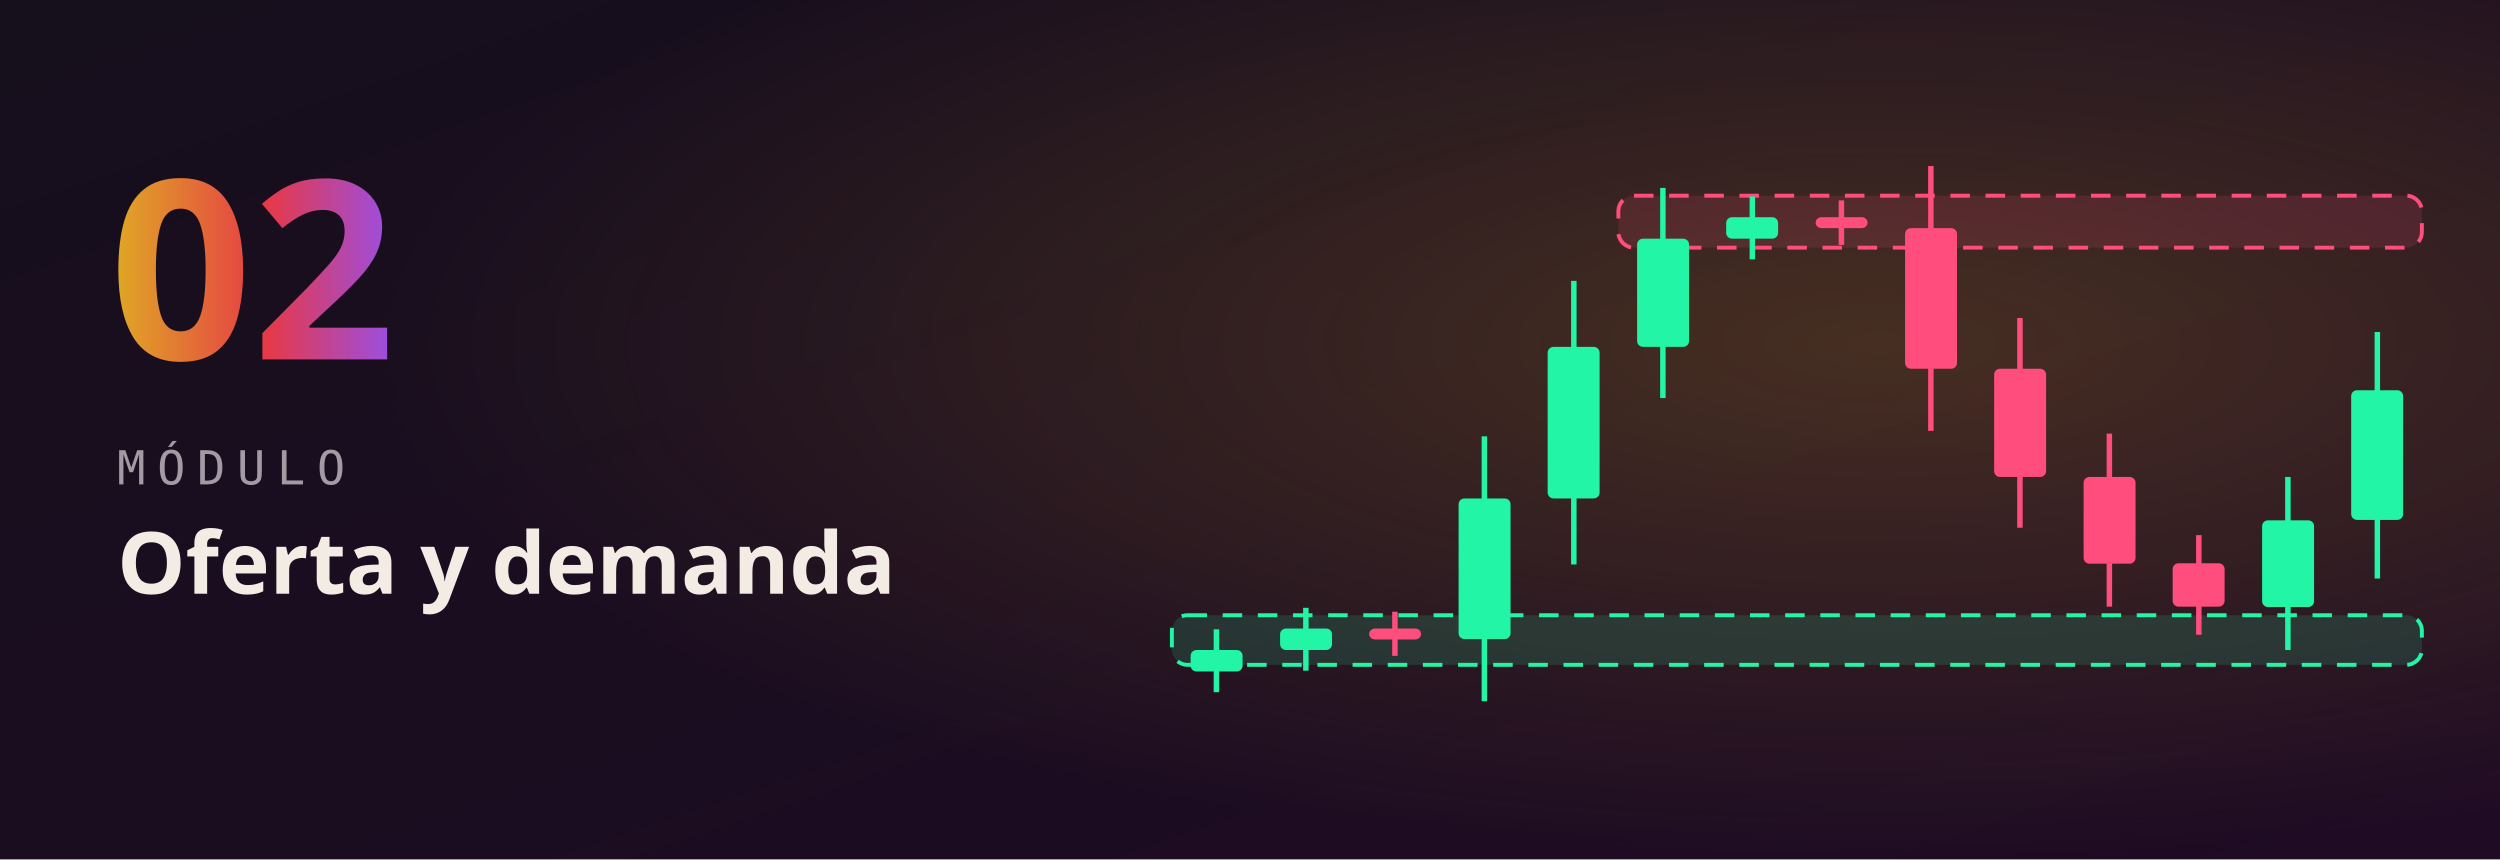
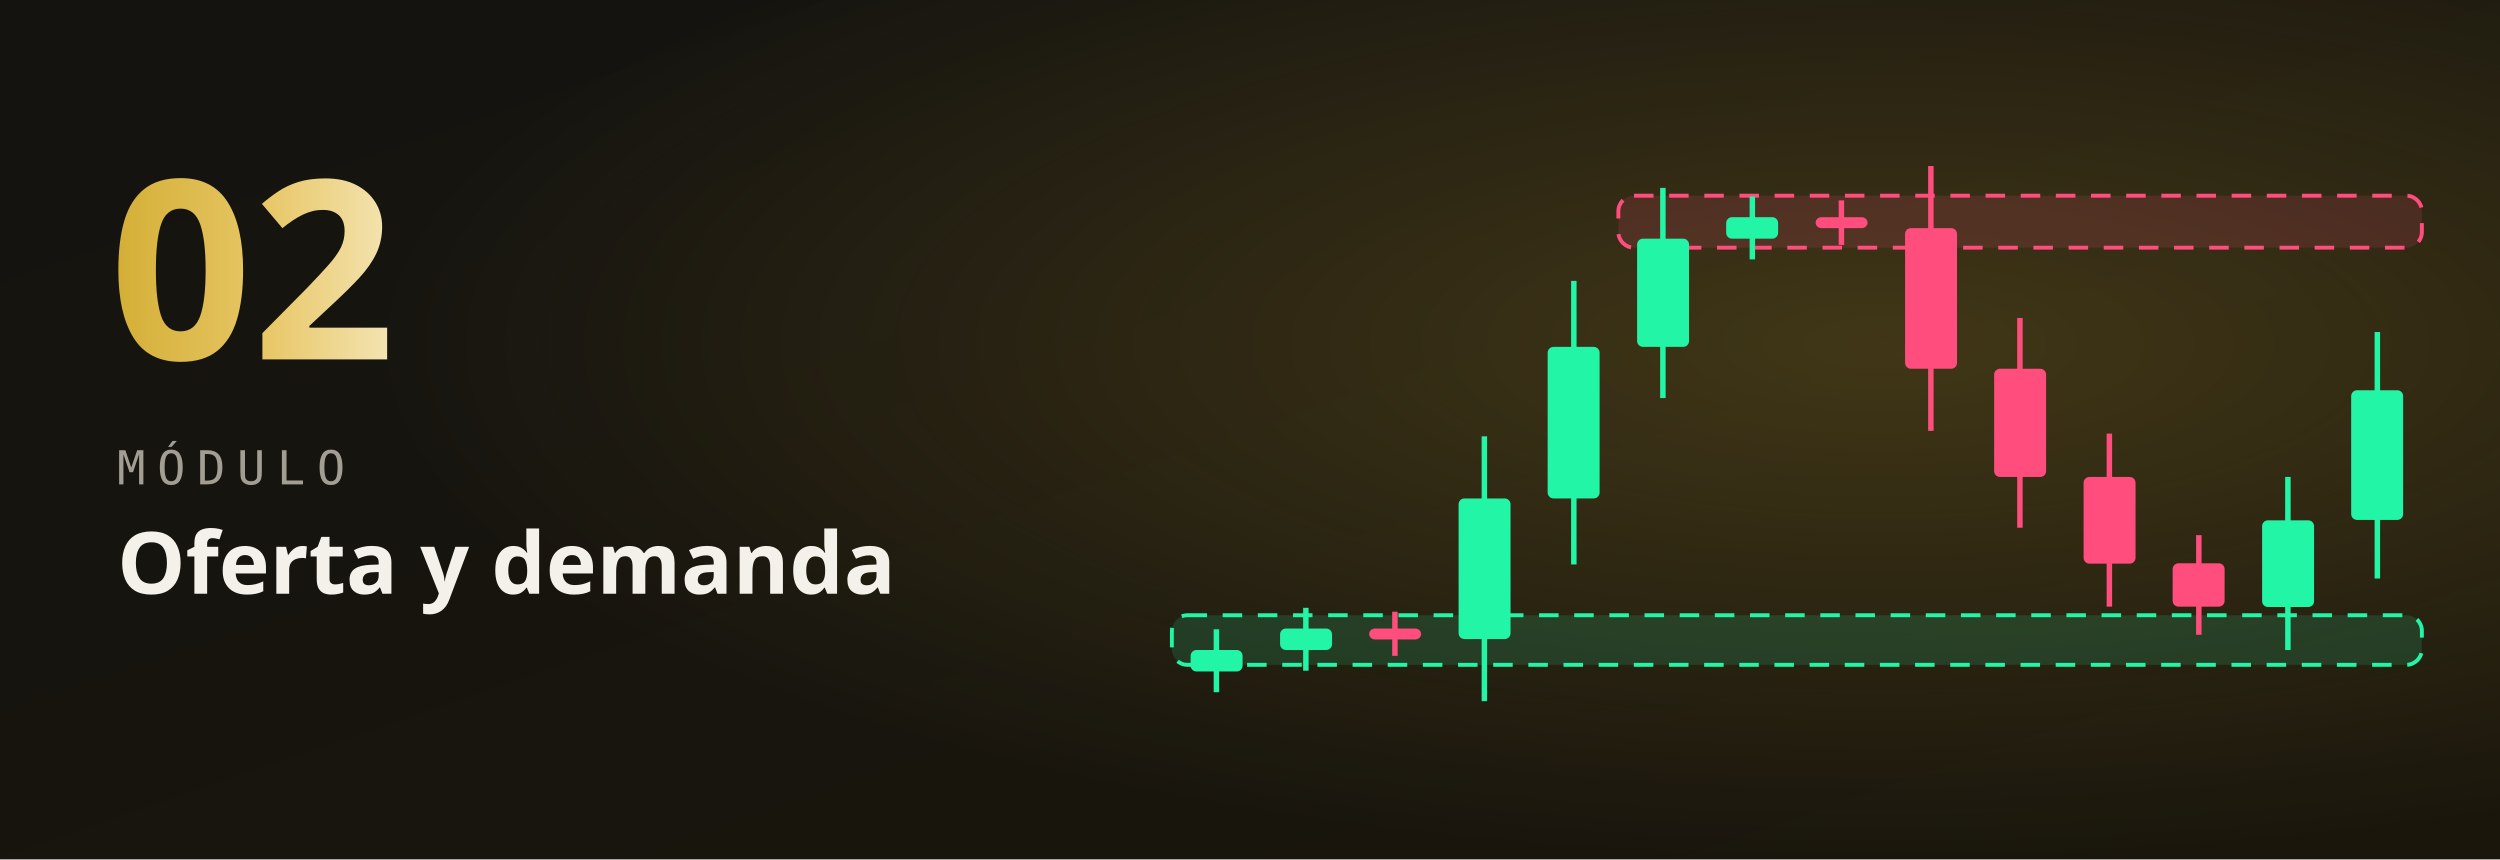
<svg xmlns="http://www.w3.org/2000/svg" viewBox="0 0 640 220" font-family="Space Grotesk, Segoe UI, sans-serif">
  <defs>
    <linearGradient id="g" x1="0" x2="1" y1="0" y2="1">
-       <stop offset="0" stop-color="#160f1c" />
-       <stop offset="1" stop-color="#1f0b24" />
+       <stop offset="0" stop-color="#141310" />
+       <stop offset="1" stop-color="#1a160c" />
    </linearGradient>
    <linearGradient id="kg" x1="0" x2="1">
-       <stop offset="0" stop-color="#e0a526" />
-       <stop offset=".55" stop-color="#e63946" />
-       <stop offset="1" stop-color="#9d4edd" />
+       <stop offset="0" stop-color="#d4af37" />
+       <stop offset=".55" stop-color="#e8c766" />
+       <stop offset="1" stop-color="#f3e3b0" />
    </linearGradient>
    <radialGradient id="glow" cx=".75" cy=".4" r=".6">
-       <stop offset="0" stop-color="#e0a526" stop-opacity=".22" />
-       <stop offset="1" stop-color="#e0a526" stop-opacity="0" />
+       <stop offset="0" stop-color="#d4af37" stop-opacity=".22" />
+       <stop offset="1" stop-color="#d4af37" stop-opacity="0" />
    </radialGradient>
  </defs>
  <rect width="640" height="220" fill="url(#g)" />
  <rect width="640" height="220" fill="url(#glow)" />
  <rect x="300" y="157.5" width="320" height="12.7" rx="4" fill="#22f5a5" fill-opacity="0.14" stroke="#22f5a5" stroke-dasharray="5 4" />
  <rect x="414.3" y="50.1" width="205.7" height="13.3" rx="4" fill="#ff4d7d" fill-opacity="0.14" stroke="#ff4d7d" stroke-dasharray="5 4" />
  <line x1="311.4" y1="161.1" x2="311.4" y2="177.2" stroke="#22f5a5" stroke-width="1.4" stroke-opacity="1" />
  <rect x="304.8" y="166.4" width="13.3" height="5.5" rx="1.5" fill="#22f5a5" fill-opacity="1" stroke="none" />
  <line x1="334.3" y1="155.6" x2="334.3" y2="171.7" stroke="#22f5a5" stroke-width="1.4" stroke-opacity="1" />
  <rect x="327.7" y="160.9" width="13.3" height="5.5" rx="1.5" fill="#22f5a5" fill-opacity="1" stroke="none" />
  <line x1="357.1" y1="156.6" x2="357.1" y2="167.9" stroke="#ff4d7d" stroke-width="1.4" stroke-opacity="1" />
  <rect x="350.5" y="160.9" width="13.3" height="2.8" rx="1.5" fill="#ff4d7d" fill-opacity="1" stroke="none" />
  <line x1="380" y1="111.7" x2="380" y2="179.5" stroke="#22f5a5" stroke-width="1.4" stroke-opacity="1" />
  <rect x="373.4" y="127.6" width="13.3" height="36" rx="1.5" fill="#22f5a5" fill-opacity="1" stroke="none" />
  <line x1="402.9" y1="71.9" x2="402.9" y2="144.5" stroke="#22f5a5" stroke-width="1.4" stroke-opacity="1" />
  <rect x="396.2" y="88.8" width="13.3" height="38.8" rx="1.5" fill="#22f5a5" fill-opacity="1" stroke="none" />
  <line x1="425.7" y1="48.1" x2="425.7" y2="101.9" stroke="#22f5a5" stroke-width="1.4" stroke-opacity="1" />
  <rect x="419.1" y="61.1" width="13.3" height="27.7" rx="1.5" fill="#22f5a5" fill-opacity="1" stroke="none" />
  <line x1="448.6" y1="50.3" x2="448.6" y2="66.4" stroke="#22f5a5" stroke-width="1.4" stroke-opacity="1" />
  <rect x="441.9" y="55.6" width="13.3" height="5.5" rx="1.5" fill="#22f5a5" fill-opacity="1" stroke="none" />
  <line x1="471.4" y1="51.3" x2="471.4" y2="62.7" stroke="#ff4d7d" stroke-width="1.4" stroke-opacity="1" />
  <rect x="464.8" y="55.6" width="13.3" height="2.8" rx="1.5" fill="#ff4d7d" fill-opacity="1" stroke="none" />
  <line x1="494.3" y1="42.5" x2="494.3" y2="110.3" stroke="#ff4d7d" stroke-width="1.4" stroke-opacity="1" />
  <rect x="487.7" y="58.4" width="13.3" height="36" rx="1.5" fill="#ff4d7d" fill-opacity="1" stroke="none" />
  <line x1="517.1" y1="81.4" x2="517.1" y2="135.1" stroke="#ff4d7d" stroke-width="1.4" stroke-opacity="1" />
  <rect x="510.5" y="94.4" width="13.3" height="27.7" rx="1.5" fill="#ff4d7d" fill-opacity="1" stroke="none" />
  <line x1="540" y1="111" x2="540" y2="155.3" stroke="#ff4d7d" stroke-width="1.4" stroke-opacity="1" />
  <rect x="533.4" y="122.1" width="13.3" height="22.2" rx="1.5" fill="#ff4d7d" fill-opacity="1" stroke="none" />
  <line x1="562.9" y1="137" x2="562.9" y2="162.5" stroke="#ff4d7d" stroke-width="1.4" stroke-opacity="1" />
  <rect x="556.2" y="144.2" width="13.3" height="11.1" rx="1.5" fill="#ff4d7d" fill-opacity="1" stroke="none" />
  <line x1="585.7" y1="122.1" x2="585.7" y2="166.4" stroke="#22f5a5" stroke-width="1.4" stroke-opacity="1" />
  <rect x="579.1" y="133.2" width="13.3" height="22.2" rx="1.5" fill="#22f5a5" fill-opacity="1" stroke="none" />
  <line x1="608.6" y1="85" x2="608.6" y2="148.1" stroke="#22f5a5" stroke-width="1.4" stroke-opacity="1" />
  <rect x="601.9" y="99.9" width="13.3" height="33.2" rx="1.5" fill="#22f5a5" fill-opacity="1" stroke="none" />
  <text x="28" y="92" font-size="64" font-weight="800" fill="url(#kg)" font-family="Orbitron, Segoe UI, sans-serif">02</text>
-   <text x="30" y="124" font-size="12" letter-spacing="3" fill="#a59aa3" font-family="JetBrains Mono, Consolas, monospace">MÓDULO</text>
-   <text x="30" y="152" font-size="22" font-weight="700" fill="#f3ece4">Oferta y demanda</text>
+   <text x="30" y="124" font-size="12" letter-spacing="3" fill="#a39e93" font-family="JetBrains Mono, Consolas, monospace">MÓDULO</text>
+   <text x="30" y="152" font-size="22" font-weight="700" fill="#f4f1ea">Oferta y demanda</text>
</svg>
